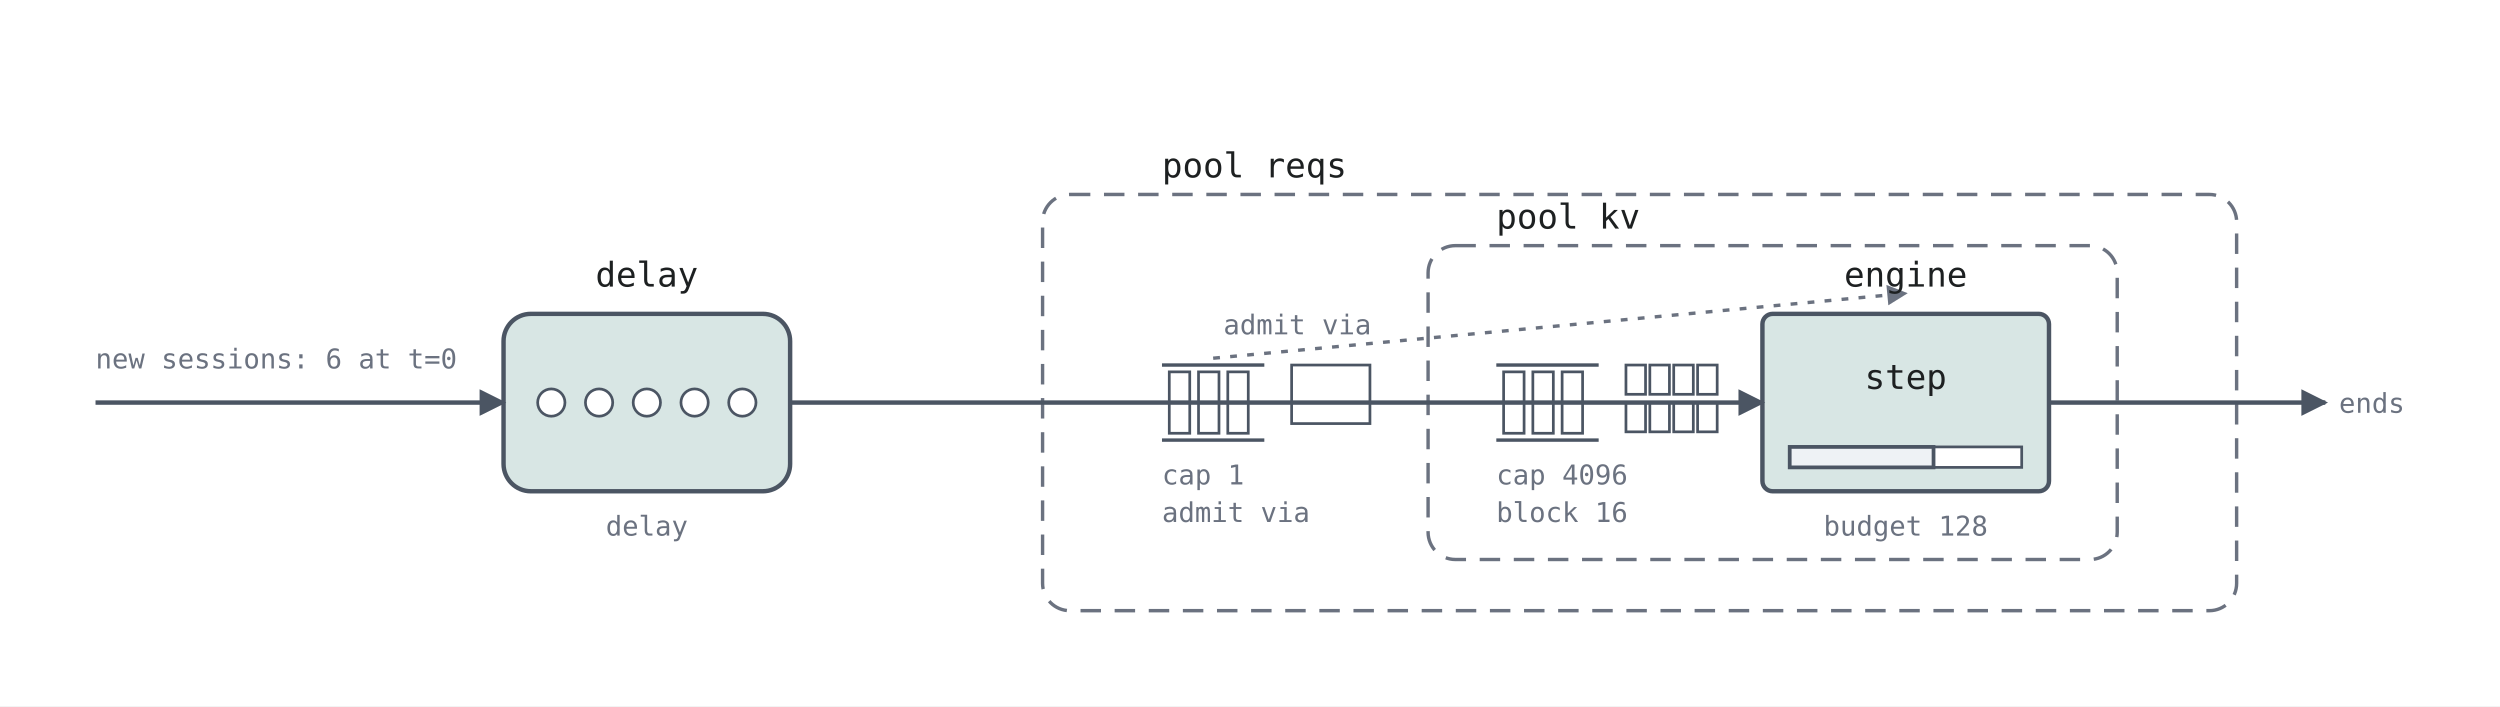
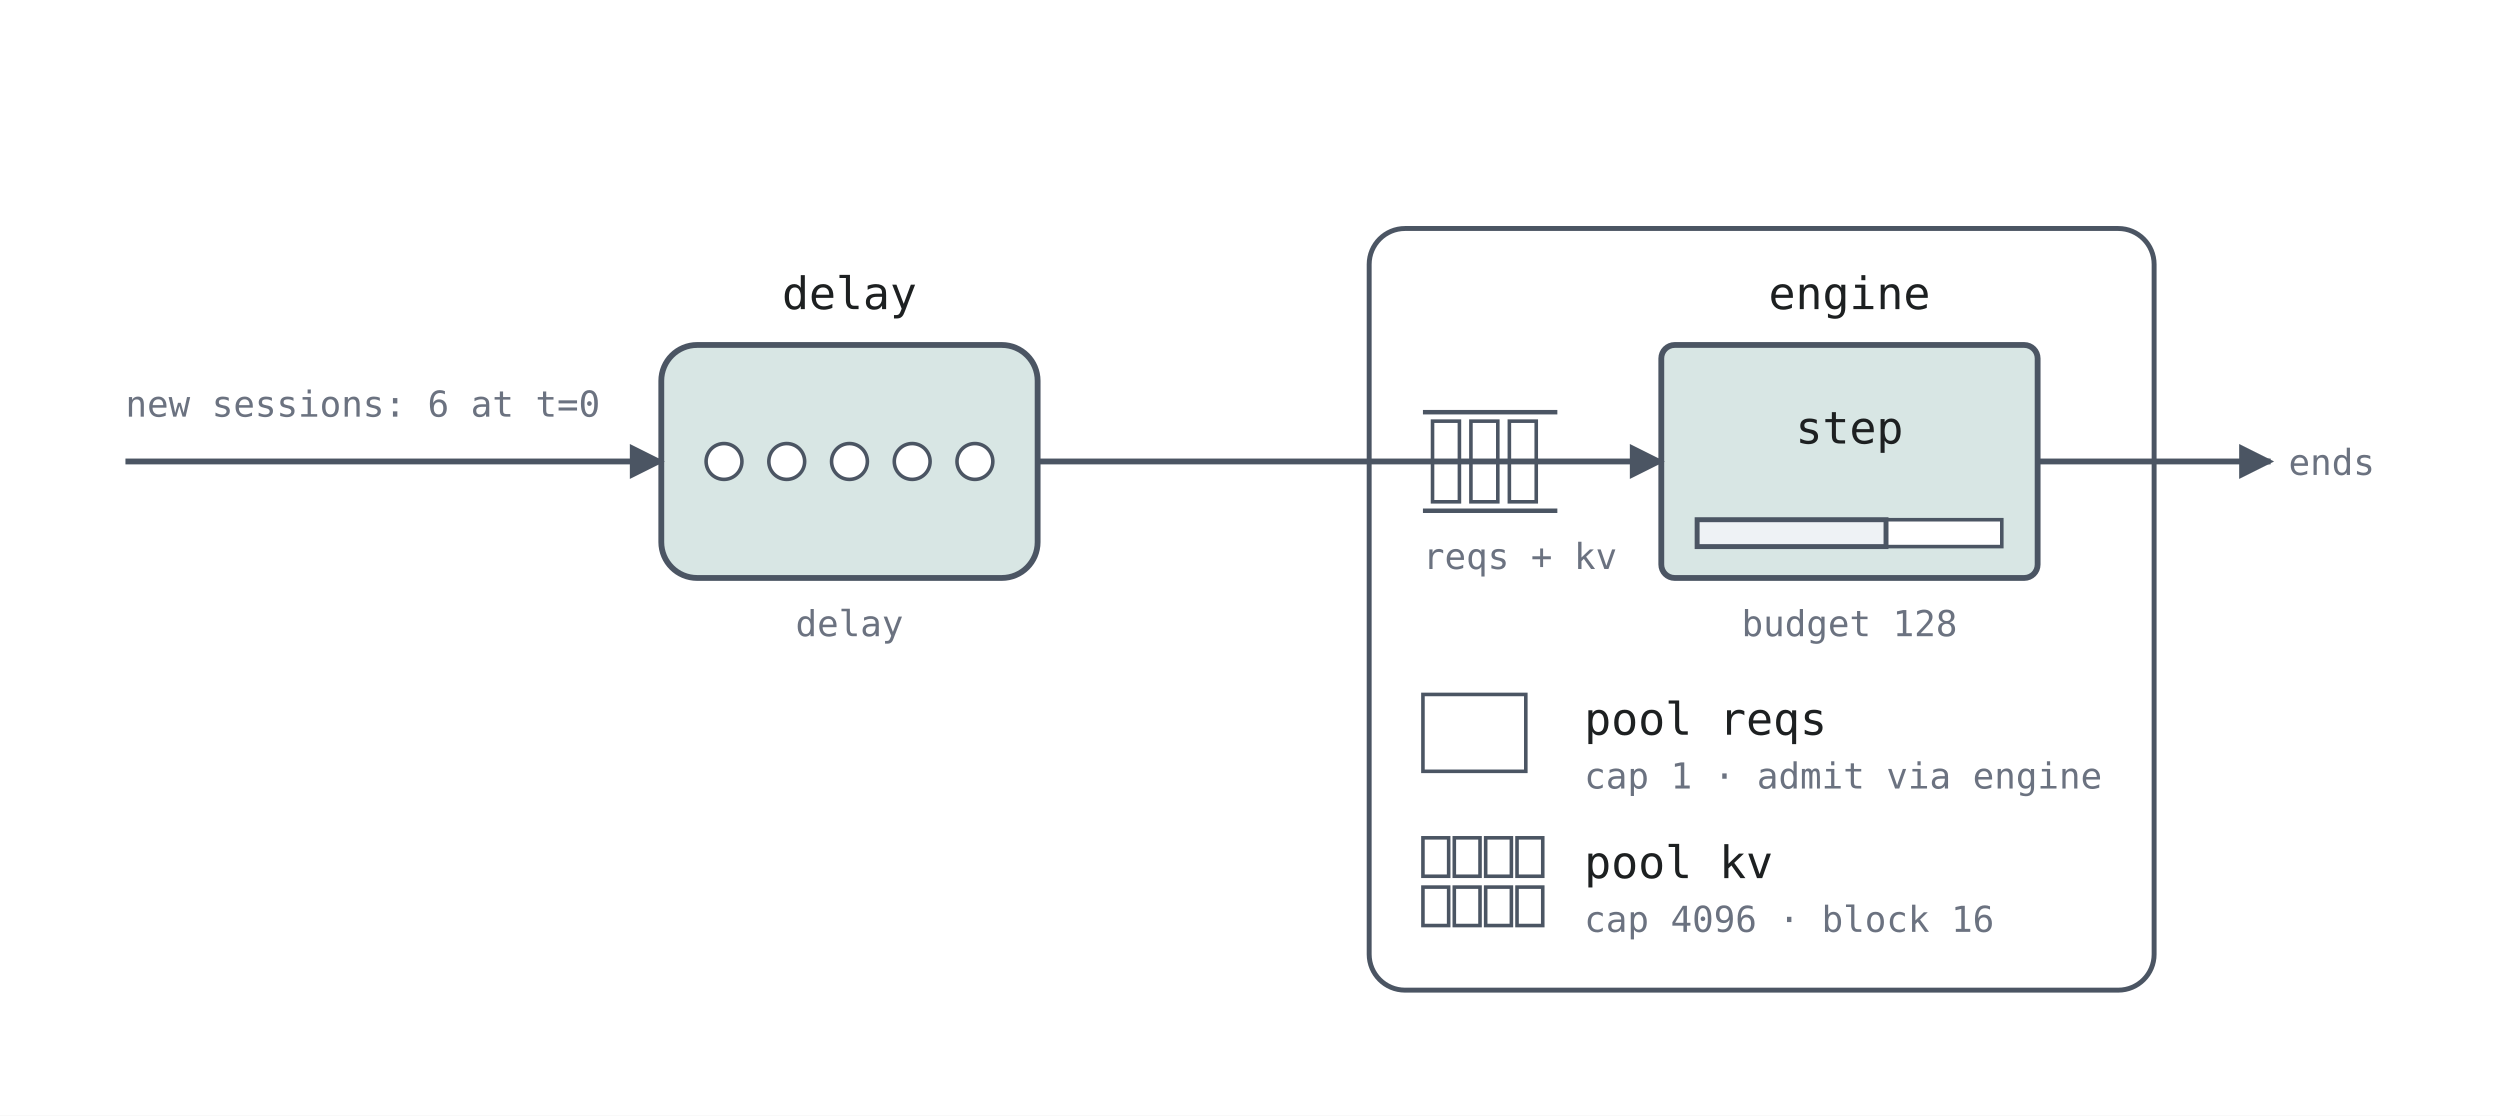
- <svg xmlns="http://www.w3.org/2000/svg" width="732.8" height="207" viewBox="0 0 732.8 207" role="img">
+ <svg xmlns="http://www.w3.org/2000/svg" width="558" height="249" viewBox="0 0 558 249" role="img">
  <style>
  text { font-family: ui-monospace, "SF Mono", Menlo, Consolas, monospace; }
  @media (prefers-color-scheme: dark) {
    text { fill: #e8e6e3; } text.dim { fill: #9aa4b2; }
    .bg { fill:#14171a }
    .solid { fill:#232a31;stroke:#b6bfcc }
    .cached { fill:#33302a }
    .instance { fill:#1a1f24;stroke:#b6bfcc }
+     .frame { stroke:#b6bfcc }
    .enclosure { stroke:#9aa4b2 }
    .station { fill:#26403d;stroke:#b6bfcc }
    .cell { fill:#14171a;stroke:#b6bfcc }
    .rail { stroke:#b6bfcc }
    .flow { stroke:#b6bfcc }
    .back { stroke:#b6bfcc }
    .relation { stroke:#9aa4b2 }
  }
</style>
  <defs>
    <marker id="a" viewBox="0 0 10 10" refX="9" refY="5" markerWidth="6" markerHeight="6" orient="auto-start-reverse">
      <path d="M0 0 L10 5 L0 10 z" fill="context-stroke" />
    </marker>
  </defs>
-   <rect class="bg" fill="#ffffff" x="0" y="0" width="732.8" height="207" />
-   <rect class="enclosure" fill="none" stroke="#6b7280" stroke-width="1" stroke-dasharray="6 4" x="305.6" y="57" width="350" height="122" rx="8" />
-   <text x="340.6" y="52" text-anchor="start" font-size="10" fill="#1d2021">pool reqs</text>
-   <path class="rail" fill="none" stroke="#4b5563" stroke-width="1" d="M340.6 107 L370.6 107 M340.6 129 L370.6 129" />
-   <rect class="cell" fill="#ffffff" stroke="#4b5563" stroke-width=".8" x="342.74" y="109" width="6" height="18" />
-   <rect class="cell" fill="#ffffff" stroke="#4b5563" stroke-width=".8" x="351.31" y="109" width="6" height="18" />
-   <rect class="cell" fill="#ffffff" stroke="#4b5563" stroke-width=".8" x="359.89" y="109" width="6" height="18" />
-   <rect class="cell" fill="#ffffff" stroke="#4b5563" stroke-width=".8" x="378.6" y="107" width="22.96" height="17.16" />
-   <text x="340.6" y="142" text-anchor="start" font-size="8" fill="#6b7280" class="dim">cap 1</text>
-   <text x="340.6" y="153" text-anchor="start" font-size="8" fill="#6b7280" class="dim">admit via</text>
-   <path class="relation" fill="none" stroke="#6b7280" stroke-width="1" stroke-dasharray="2 3" d="M355.6 105 L558.6 86" marker-end="url(#a)" />
-   <text x="358.6" y="98" text-anchor="start" font-size="8" fill="#6b7280" class="dim">admit via</text>
-   <rect class="enclosure" fill="none" stroke="#6b7280" stroke-width="1" stroke-dasharray="6 4" x="418.6" y="72" width="202" height="92" rx="8" />
-   <text x="438.6" y="67" text-anchor="start" font-size="10" fill="#1d2021">pool kv</text>
-   <path class="rail" fill="none" stroke="#4b5563" stroke-width="1" d="M438.6 107 L468.6 107 M438.6 129 L468.6 129" />
-   <rect class="cell" fill="#ffffff" stroke="#4b5563" stroke-width=".8" x="440.74" y="109" width="6" height="18" />
-   <rect class="cell" fill="#ffffff" stroke="#4b5563" stroke-width=".8" x="449.31" y="109" width="6" height="18" />
-   <rect class="cell" fill="#ffffff" stroke="#4b5563" stroke-width=".8" x="457.89" y="109" width="6" height="18" />
-   <rect class="cell" fill="#ffffff" stroke="#4b5563" stroke-width=".8" x="476.6" y="107" width="5.74" height="8.58" />
-   <rect class="cell" fill="#ffffff" stroke="#4b5563" stroke-width=".8" x="483.6" y="107" width="5.74" height="8.58" />
-   <rect class="cell" fill="#ffffff" stroke="#4b5563" stroke-width=".8" x="490.6" y="107" width="5.74" height="8.58" />
-   <rect class="cell" fill="#ffffff" stroke="#4b5563" stroke-width=".8" x="497.6" y="107" width="5.74" height="8.58" />
-   <rect class="cell" fill="#ffffff" stroke="#4b5563" stroke-width=".8" x="476.6" y="118" width="5.74" height="8.58" />
-   <rect class="cell" fill="#ffffff" stroke="#4b5563" stroke-width=".8" x="483.6" y="118" width="5.74" height="8.58" />
-   <rect class="cell" fill="#ffffff" stroke="#4b5563" stroke-width=".8" x="490.6" y="118" width="5.74" height="8.58" />
-   <rect class="cell" fill="#ffffff" stroke="#4b5563" stroke-width=".8" x="497.6" y="118" width="5.74" height="8.58" />
-   <text x="438.6" y="142" text-anchor="start" font-size="8" fill="#6b7280" class="dim">cap 4096</text>
-   <text x="438.6" y="153" text-anchor="start" font-size="8" fill="#6b7280" class="dim">block 16</text>
-   <rect class="station" fill="#d8e6e4" stroke="#4b5563" stroke-width="1.3" x="147.6" y="92" width="84" height="52" rx="8" />
-   <circle class="cell" fill="#ffffff" stroke="#4b5563" stroke-width=".8" cx="161.6" cy="118" r="4" />
-   <circle class="cell" fill="#ffffff" stroke="#4b5563" stroke-width=".8" cx="175.6" cy="118" r="4" />
-   <circle class="cell" fill="#ffffff" stroke="#4b5563" stroke-width=".8" cx="189.6" cy="118" r="4" />
-   <circle class="cell" fill="#ffffff" stroke="#4b5563" stroke-width=".8" cx="203.6" cy="118" r="4" />
-   <circle class="cell" fill="#ffffff" stroke="#4b5563" stroke-width=".8" cx="217.6" cy="118" r="4" />
-   <text x="189.6" y="84" text-anchor="middle" font-size="10" fill="#1d2021">delay</text>
-   <text x="189.6" y="157" text-anchor="middle" font-size="8" fill="#6b7280" class="dim">delay</text>
-   <rect class="station" fill="#d8e6e4" stroke="#4b5563" stroke-width="1.3" x="516.6" y="92" width="84" height="52" rx="3" />
-   <rect class="cell" fill="#ffffff" stroke="#4b5563" stroke-width=".8" x="524.6" y="131" width="68" height="6" />
-   <rect class="solid" fill="#eef2f5" stroke="#4b5563" stroke-width="1.1" x="524.6" y="131" width="42.16" height="6" />
-   <text x="558.6" y="114" text-anchor="middle" font-size="10" fill="#1d2021">step</text>
-   <text x="558.6" y="84" text-anchor="middle" font-size="10" fill="#1d2021">engine</text>
-   <text x="558.6" y="157" text-anchor="middle" font-size="8" fill="#6b7280" class="dim">budget 128</text>
-   <path class="flow" fill="none" stroke="#4b5563" stroke-width="1.3" d="M28 118 L147.6 118" marker-end="url(#a)" />
-   <text x="28" y="108" text-anchor="start" font-size="8" fill="#6b7280" class="dim">new sessions: 6 at t=0</text>
-   <path class="flow" fill="none" stroke="#4b5563" stroke-width="1.3" d="M231.6 118 L516.6 118" marker-end="url(#a)" />
-   <path class="flow" fill="none" stroke="#4b5563" stroke-width="1.3" d="M600.6 118 L681.6 118" marker-end="url(#a)" />
-   <text x="685.6" y="121" text-anchor="start" font-size="8" fill="#6b7280" class="dim">ends</text>
+   <rect class="bg" fill="#ffffff" x="0" y="0" width="558" height="249" />
+   <rect class="frame" fill="none" stroke="#4b5563" stroke-width="1.1" x="305.6" y="51" width="175.2" height="170" rx="8" />
+   <path class="rail" fill="none" stroke="#4b5563" stroke-width="1" d="M317.6 92 L347.6 92 M317.6 114 L347.6 114" />
+   <rect class="cell" fill="#ffffff" stroke="#4b5563" stroke-width=".8" x="319.74" y="94" width="6" height="18" />
+   <rect class="cell" fill="#ffffff" stroke="#4b5563" stroke-width=".8" x="328.31" y="94" width="6" height="18" />
+   <rect class="cell" fill="#ffffff" stroke="#4b5563" stroke-width=".8" x="336.89" y="94" width="6" height="18" />
+   <text x="317.6" y="127" text-anchor="start" font-size="8" fill="#6b7280" class="dim">reqs + kv</text>
+   <rect class="cell" fill="#ffffff" stroke="#4b5563" stroke-width=".8" x="317.6" y="155" width="22.96" height="17.16" />
+   <text x="353.6" y="164" text-anchor="start" font-size="10" fill="#1d2021">pool reqs</text>
+   <text x="353.6" y="176" text-anchor="start" font-size="8" fill="#6b7280" class="dim">cap 1 · admit via engine</text>
+   <rect class="cell" fill="#ffffff" stroke="#4b5563" stroke-width=".8" x="317.6" y="187" width="5.74" height="8.58" />
+   <rect class="cell" fill="#ffffff" stroke="#4b5563" stroke-width=".8" x="324.6" y="187" width="5.74" height="8.58" />
+   <rect class="cell" fill="#ffffff" stroke="#4b5563" stroke-width=".8" x="331.6" y="187" width="5.74" height="8.58" />
+   <rect class="cell" fill="#ffffff" stroke="#4b5563" stroke-width=".8" x="338.6" y="187" width="5.74" height="8.58" />
+   <rect class="cell" fill="#ffffff" stroke="#4b5563" stroke-width=".8" x="317.6" y="198" width="5.74" height="8.58" />
+   <rect class="cell" fill="#ffffff" stroke="#4b5563" stroke-width=".8" x="324.6" y="198" width="5.74" height="8.58" />
+   <rect class="cell" fill="#ffffff" stroke="#4b5563" stroke-width=".8" x="331.6" y="198" width="5.74" height="8.58" />
+   <rect class="cell" fill="#ffffff" stroke="#4b5563" stroke-width=".8" x="338.6" y="198" width="5.74" height="8.58" />
+   <text x="353.6" y="196" text-anchor="start" font-size="10" fill="#1d2021">pool kv</text>
+   <text x="353.6" y="208" text-anchor="start" font-size="8" fill="#6b7280" class="dim">cap 4096 · block 16</text>
+   <rect class="station" fill="#d8e6e4" stroke="#4b5563" stroke-width="1.3" x="147.6" y="77" width="84" height="52" rx="8" />
+   <circle class="cell" fill="#ffffff" stroke="#4b5563" stroke-width=".8" cx="161.6" cy="103" r="4" />
+   <circle class="cell" fill="#ffffff" stroke="#4b5563" stroke-width=".8" cx="175.6" cy="103" r="4" />
+   <circle class="cell" fill="#ffffff" stroke="#4b5563" stroke-width=".8" cx="189.6" cy="103" r="4" />
+   <circle class="cell" fill="#ffffff" stroke="#4b5563" stroke-width=".8" cx="203.6" cy="103" r="4" />
+   <circle class="cell" fill="#ffffff" stroke="#4b5563" stroke-width=".8" cx="217.6" cy="103" r="4" />
+   <text x="189.6" y="69" text-anchor="middle" font-size="10" fill="#1d2021">delay</text>
+   <text x="189.6" y="142" text-anchor="middle" font-size="8" fill="#6b7280" class="dim">delay</text>
+   <rect class="station" fill="#d8e6e4" stroke="#4b5563" stroke-width="1.3" x="370.8" y="77" width="84" height="52" rx="3" />
+   <rect class="cell" fill="#ffffff" stroke="#4b5563" stroke-width=".8" x="378.8" y="116" width="68" height="6" />
+   <rect class="solid" fill="#eef2f5" stroke="#4b5563" stroke-width="1.1" x="378.8" y="116" width="42.16" height="6" />
+   <text x="412.8" y="99" text-anchor="middle" font-size="10" fill="#1d2021">step</text>
+   <text x="412.8" y="69" text-anchor="middle" font-size="10" fill="#1d2021">engine</text>
+   <text x="412.8" y="142" text-anchor="middle" font-size="8" fill="#6b7280" class="dim">budget 128</text>
+   <path class="flow" fill="none" stroke="#4b5563" stroke-width="1.3" d="M28 103 L147.6 103" marker-end="url(#a)" />
+   <text x="28" y="93" text-anchor="start" font-size="8" fill="#6b7280" class="dim">new sessions: 6 at t=0</text>
+   <path class="flow" fill="none" stroke="#4b5563" stroke-width="1.3" d="M231.6 103 L370.8 103" marker-end="url(#a)" />
+   <path class="flow" fill="none" stroke="#4b5563" stroke-width="1.3" d="M454.8 103 L506.8 103" marker-end="url(#a)" />
+   <text x="510.8" y="106" text-anchor="start" font-size="8" fill="#6b7280" class="dim">ends</text>
</svg>
